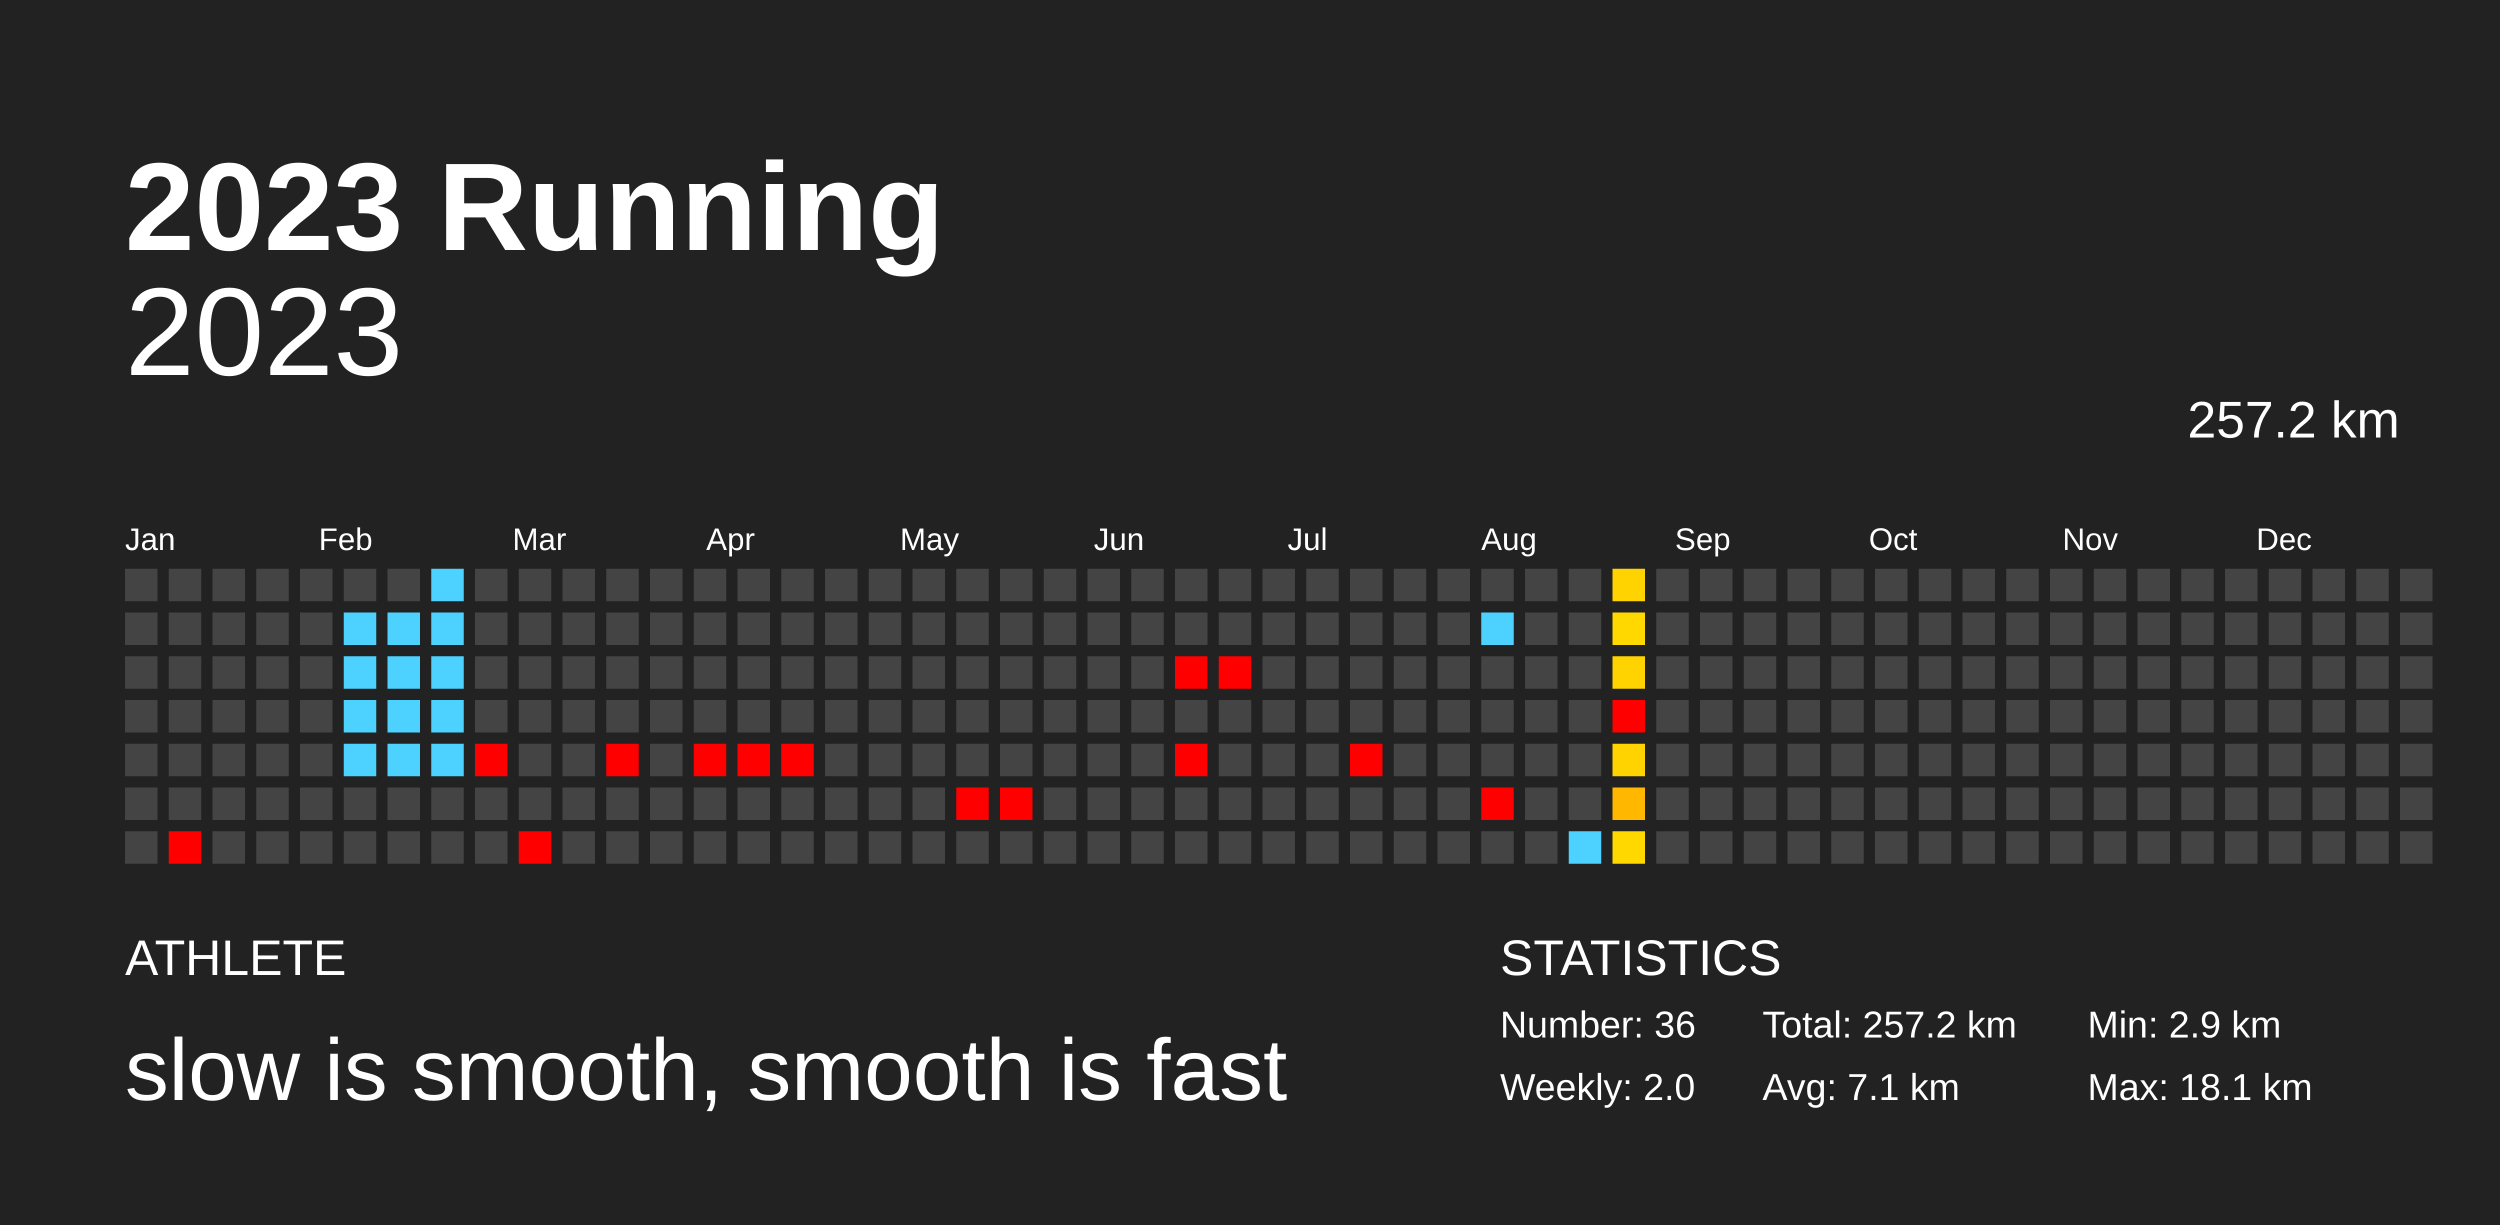
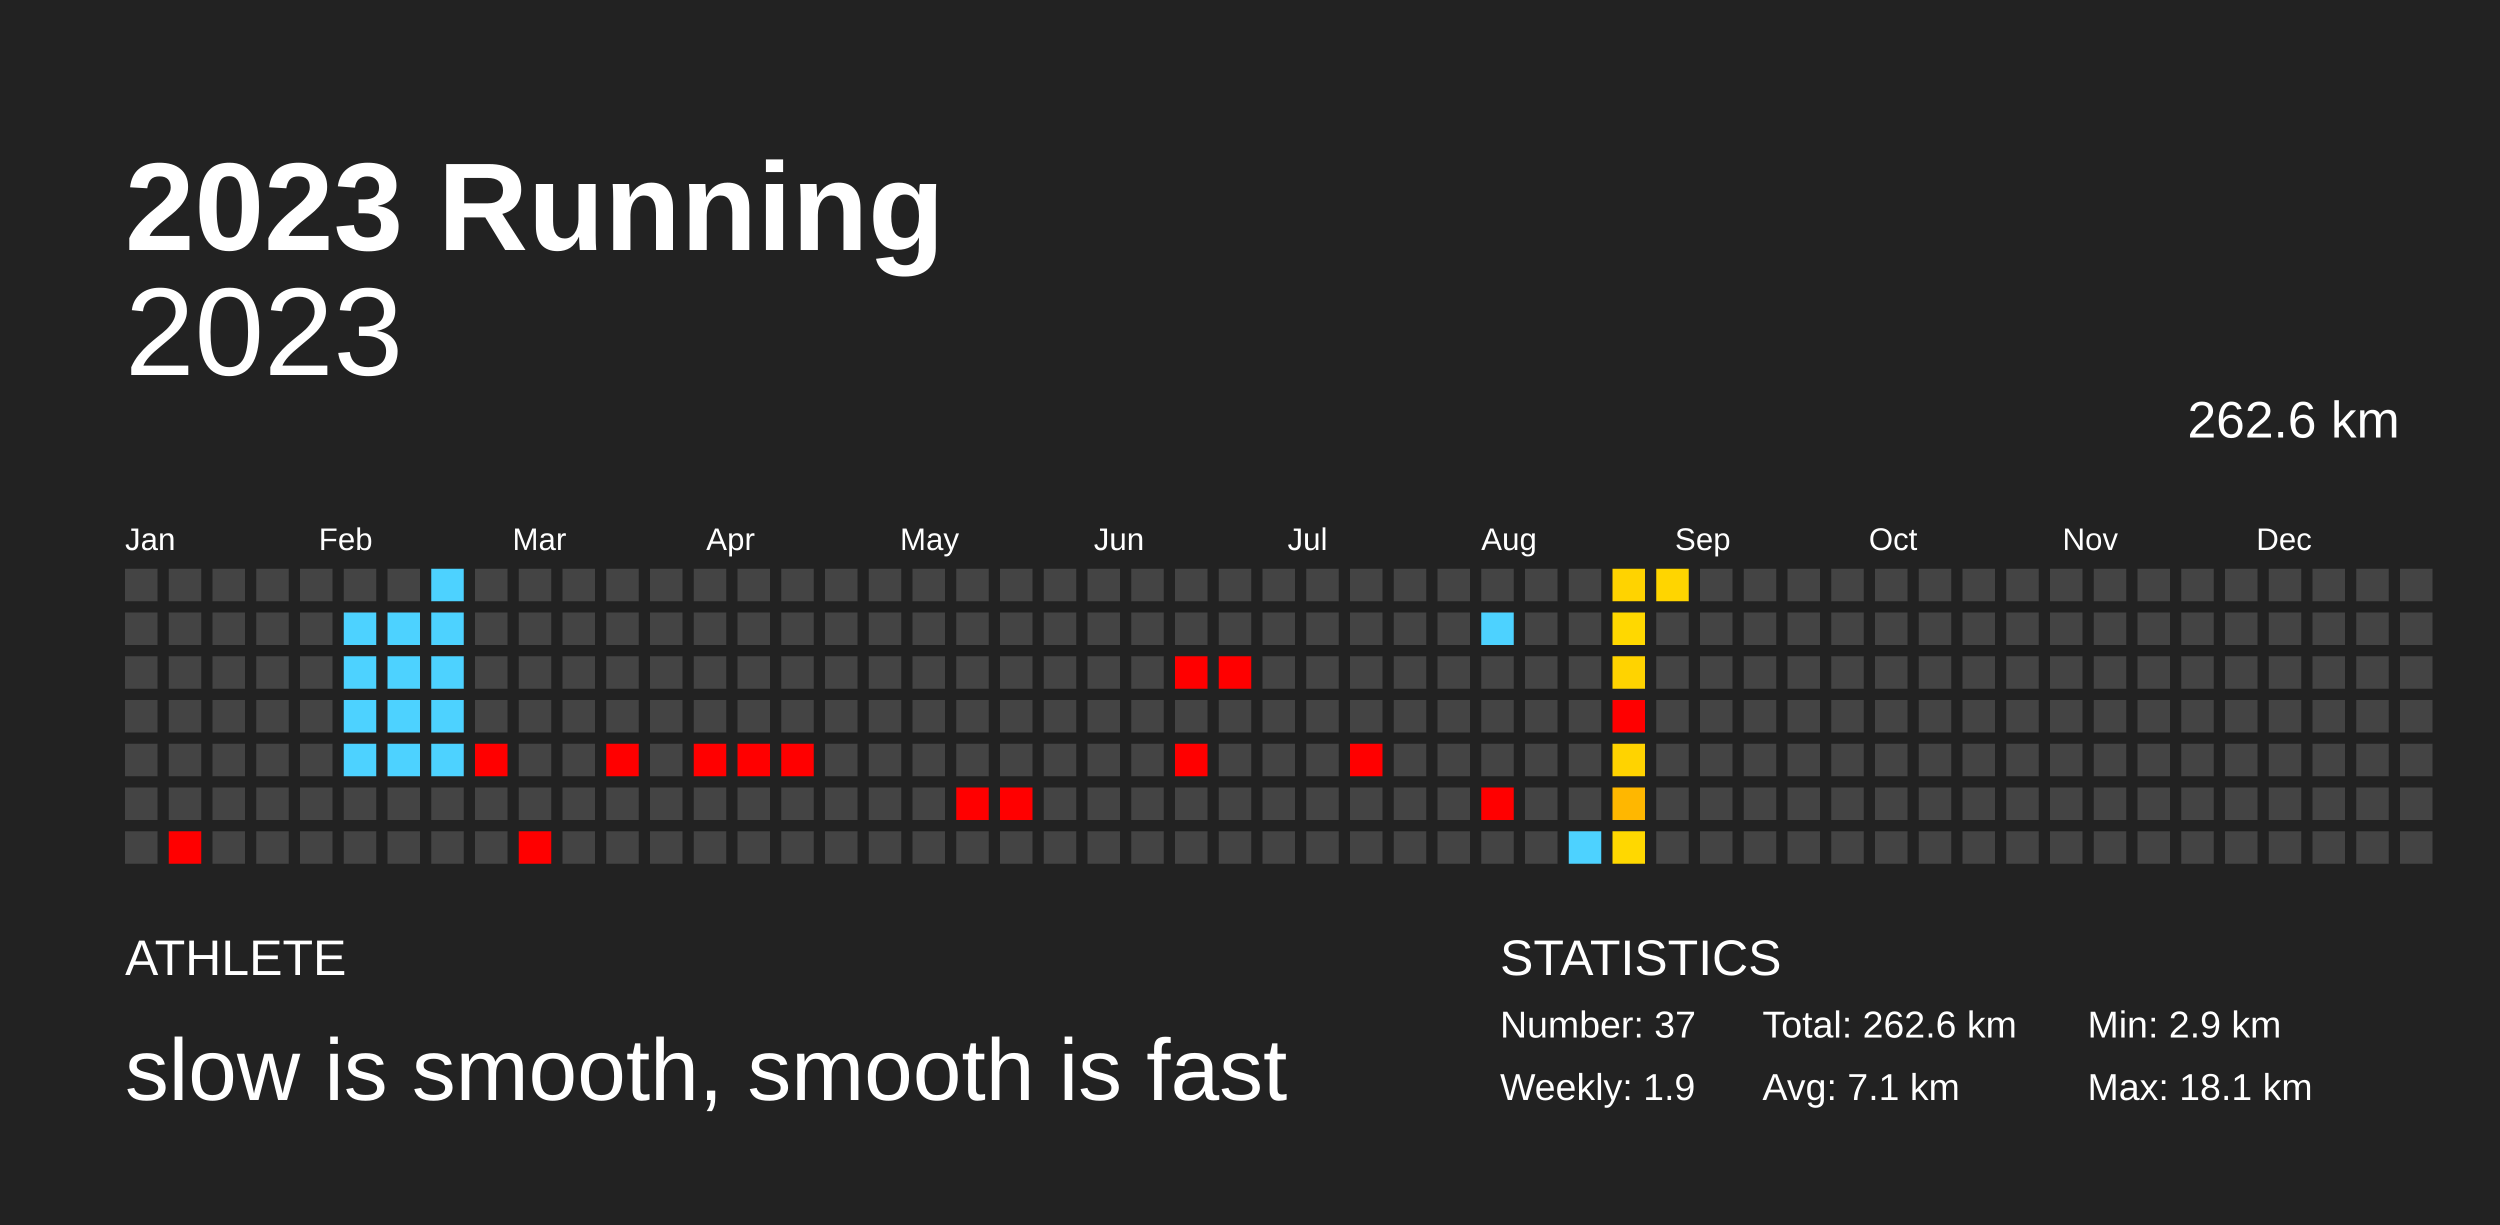
<svg xmlns="http://www.w3.org/2000/svg" baseProfile="full" height="98mm" version="1.1" viewBox="0,0,200,98" width="200mm">
  <defs />
  <rect fill="#222222" height="98" width="200" x="0" y="0" />
  <text fill="#FFFFFF" style="font-size:10px; font-family:Arial; font-weight:bold;" x="10" y="20">2023 Running</text>
  <text fill="#FFFFFF" style="font-size:4px; font-family:Arial" x="10" y="78">ATHLETE</text>
  <text fill="#FFFFFF" style="font-size:7px; font-family:Arial" x="10" y="88">slow is smooth, smooth is fast</text>
  <text fill="#FFFFFF" style="font-size:4px; font-family:Arial" x="120" y="78">STATISTICS</text>
-   <text fill="#FFFFFF" style="font-size:3px; font-family:Arial" x="120" y="83">Number: 36</text>
-   <text fill="#FFFFFF" style="font-size:3px; font-family:Arial" x="120" y="88">Weekly: 2.0</text>
-   <text fill="#FFFFFF" style="font-size:3px; font-family:Arial" x="141" y="83">Total: 257.2 km</text>
+   <text fill="#FFFFFF" style="font-size:3px; font-family:Arial" x="120" y="83">Number: 37</text>
+   <text fill="#FFFFFF" style="font-size:3px; font-family:Arial" x="120" y="88">Weekly: 1.9</text>
+   <text fill="#FFFFFF" style="font-size:3px; font-family:Arial" x="141" y="83">Total: 262.6 km</text>
  <text fill="#FFFFFF" style="font-size:3px; font-family:Arial" x="141" y="88">Avg: 7.1 km</text>
  <text fill="#FFFFFF" style="font-size:3px; font-family:Arial" x="167" y="83">Min: 2.9 km</text>
  <text fill="#FFFFFF" style="font-size:3px; font-family:Arial" x="167" y="88">Max: 18.1 km</text>
  <text alignment-baseline="hanging" fill="#FFFFFF" style="font-size:10.0px; font-family:Arial;" x="10" y="30">2023</text>
-   <text alignment-baseline="hanging" fill="#FFFFFF" style="font-size:4.125px; font-family:Arial;" x="175" y="35">257.2 km</text>
+   <text alignment-baseline="hanging" fill="#FFFFFF" style="font-size:4.125px; font-family:Arial;" x="175" y="35">262.6 km</text>
  <text fill="#FFFFFF" style="font-size:2.5px; font-family:Arial" x="10.0" y="44">Jan</text>
  <text fill="#FFFFFF" style="font-size:2.5px; font-family:Arial" x="25.5" y="44">Feb</text>
  <text fill="#FFFFFF" style="font-size:2.5px; font-family:Arial" x="41.0" y="44">Mar</text>
  <text fill="#FFFFFF" style="font-size:2.5px; font-family:Arial" x="56.5" y="44">Apr</text>
  <text fill="#FFFFFF" style="font-size:2.5px; font-family:Arial" x="72.0" y="44">May</text>
  <text fill="#FFFFFF" style="font-size:2.5px; font-family:Arial" x="87.5" y="44">Jun</text>
  <text fill="#FFFFFF" style="font-size:2.5px; font-family:Arial" x="103.0" y="44">Jul</text>
  <text fill="#FFFFFF" style="font-size:2.5px; font-family:Arial" x="118.5" y="44">Aug</text>
  <text fill="#FFFFFF" style="font-size:2.5px; font-family:Arial" x="134.0" y="44">Sep</text>
  <text fill="#FFFFFF" style="font-size:2.5px; font-family:Arial" x="149.5" y="44">Oct</text>
  <text fill="#FFFFFF" style="font-size:2.5px; font-family:Arial" x="165.0" y="44">Nov</text>
  <text fill="#FFFFFF" style="font-size:2.5px; font-family:Arial" x="180.5" y="44">Dec</text>
  <rect fill="#444444" height="2.6" width="2.6" x="10.0" y="45.5" />
  <rect fill="#444444" height="2.6" width="2.6" x="10.0" y="49.0" />
  <rect fill="#444444" height="2.6" width="2.6" x="10.0" y="52.5" />
  <rect fill="#444444" height="2.6" width="2.6" x="10.0" y="56.0" />
  <rect fill="#444444" height="2.6" width="2.6" x="10.0" y="59.5" />
  <rect fill="#444444" height="2.6" width="2.6" x="10.0" y="63.0" />
  <rect fill="#444444" height="2.6" width="2.6" x="10.0" y="66.5" />
  <rect fill="#444444" height="2.6" width="2.6" x="13.5" y="45.5" />
  <rect fill="#444444" height="2.6" width="2.6" x="13.5" y="49.0" />
  <rect fill="#444444" height="2.6" width="2.6" x="13.5" y="52.5" />
  <rect fill="#444444" height="2.6" width="2.6" x="13.5" y="56.0" />
  <rect fill="#444444" height="2.6" width="2.6" x="13.5" y="59.5" />
  <rect fill="#444444" height="2.6" width="2.6" x="13.5" y="63.0" />
  <rect fill="red" height="2.6" width="2.6" x="13.5" y="66.5" />
  <rect fill="#444444" height="2.6" width="2.6" x="17.0" y="45.5" />
  <rect fill="#444444" height="2.6" width="2.6" x="17.0" y="49.0" />
  <rect fill="#444444" height="2.6" width="2.6" x="17.0" y="52.5" />
  <rect fill="#444444" height="2.6" width="2.6" x="17.0" y="56.0" />
  <rect fill="#444444" height="2.6" width="2.6" x="17.0" y="59.5" />
  <rect fill="#444444" height="2.6" width="2.6" x="17.0" y="63.0" />
  <rect fill="#444444" height="2.6" width="2.6" x="17.0" y="66.5" />
  <rect fill="#444444" height="2.6" width="2.6" x="20.5" y="45.5" />
  <rect fill="#444444" height="2.6" width="2.6" x="20.5" y="49.0" />
  <rect fill="#444444" height="2.6" width="2.6" x="20.5" y="52.5" />
  <rect fill="#444444" height="2.6" width="2.6" x="20.5" y="56.0" />
  <rect fill="#444444" height="2.6" width="2.6" x="20.5" y="59.5" />
  <rect fill="#444444" height="2.6" width="2.6" x="20.5" y="63.0" />
  <rect fill="#444444" height="2.6" width="2.6" x="20.5" y="66.5" />
  <rect fill="#444444" height="2.6" width="2.6" x="24.0" y="45.5" />
  <rect fill="#444444" height="2.6" width="2.6" x="24.0" y="49.0" />
  <rect fill="#444444" height="2.6" width="2.6" x="24.0" y="52.5" />
  <rect fill="#444444" height="2.6" width="2.6" x="24.0" y="56.0" />
  <rect fill="#444444" height="2.6" width="2.6" x="24.0" y="59.5" />
  <rect fill="#444444" height="2.6" width="2.6" x="24.0" y="63.0" />
  <rect fill="#444444" height="2.6" width="2.6" x="24.0" y="66.5" />
  <rect fill="#444444" height="2.6" width="2.6" x="27.5" y="45.5" />
  <rect fill="#4dd2ff" height="2.6" width="2.6" x="27.5" y="49.0" />
  <rect fill="#4dd2ff" height="2.6" width="2.6" x="27.5" y="52.5" />
  <rect fill="#4dd2ff" height="2.6" width="2.6" x="27.5" y="56.0" />
  <rect fill="#4dd2ff" height="2.6" width="2.6" x="27.5" y="59.5" />
  <rect fill="#444444" height="2.6" width="2.6" x="27.5" y="63.0" />
  <rect fill="#444444" height="2.6" width="2.6" x="27.5" y="66.5" />
  <rect fill="#444444" height="2.6" width="2.6" x="31.0" y="45.5" />
  <rect fill="#4dd2ff" height="2.6" width="2.6" x="31.0" y="49.0" />
  <rect fill="#4dd2ff" height="2.6" width="2.6" x="31.0" y="52.5" />
  <rect fill="#4dd2ff" height="2.6" width="2.6" x="31.0" y="56.0" />
  <rect fill="#4dd2ff" height="2.6" width="2.6" x="31.0" y="59.5" />
  <rect fill="#444444" height="2.6" width="2.6" x="31.0" y="63.0" />
  <rect fill="#444444" height="2.6" width="2.6" x="31.0" y="66.5" />
  <rect fill="#4dd2ff" height="2.6" width="2.6" x="34.5" y="45.5" />
  <rect fill="#4dd2ff" height="2.6" width="2.6" x="34.5" y="49.0" />
  <rect fill="#4dd2ff" height="2.6" width="2.6" x="34.5" y="52.5" />
  <rect fill="#4dd2ff" height="2.6" width="2.6" x="34.5" y="56.0" />
  <rect fill="#4dd2ff" height="2.6" width="2.6" x="34.5" y="59.5" />
  <rect fill="#444444" height="2.6" width="2.6" x="34.5" y="63.0" />
  <rect fill="#444444" height="2.6" width="2.6" x="34.5" y="66.5" />
  <rect fill="#444444" height="2.6" width="2.6" x="38.0" y="45.5" />
  <rect fill="#444444" height="2.6" width="2.6" x="38.0" y="49.0" />
  <rect fill="#444444" height="2.6" width="2.6" x="38.0" y="52.5" />
  <rect fill="#444444" height="2.6" width="2.6" x="38.0" y="56.0" />
  <rect fill="red" height="2.6" width="2.6" x="38.0" y="59.5" />
  <rect fill="#444444" height="2.6" width="2.6" x="38.0" y="63.0" />
  <rect fill="#444444" height="2.6" width="2.6" x="38.0" y="66.5" />
  <rect fill="#444444" height="2.6" width="2.6" x="41.5" y="45.5" />
  <rect fill="#444444" height="2.6" width="2.6" x="41.5" y="49.0" />
  <rect fill="#444444" height="2.6" width="2.6" x="41.5" y="52.5" />
  <rect fill="#444444" height="2.6" width="2.6" x="41.5" y="56.0" />
  <rect fill="#444444" height="2.6" width="2.6" x="41.5" y="59.5" />
  <rect fill="#444444" height="2.6" width="2.6" x="41.5" y="63.0" />
  <rect fill="red" height="2.6" width="2.6" x="41.5" y="66.5" />
  <rect fill="#444444" height="2.6" width="2.6" x="45.0" y="45.5" />
  <rect fill="#444444" height="2.6" width="2.6" x="45.0" y="49.0" />
  <rect fill="#444444" height="2.6" width="2.6" x="45.0" y="52.5" />
  <rect fill="#444444" height="2.6" width="2.6" x="45.0" y="56.0" />
  <rect fill="#444444" height="2.6" width="2.6" x="45.0" y="59.5" />
  <rect fill="#444444" height="2.6" width="2.6" x="45.0" y="63.0" />
  <rect fill="#444444" height="2.6" width="2.6" x="45.0" y="66.5" />
  <rect fill="#444444" height="2.6" width="2.6" x="48.5" y="45.5" />
  <rect fill="#444444" height="2.6" width="2.6" x="48.5" y="49.0" />
  <rect fill="#444444" height="2.6" width="2.6" x="48.5" y="52.5" />
  <rect fill="#444444" height="2.6" width="2.6" x="48.5" y="56.0" />
  <rect fill="red" height="2.6" width="2.6" x="48.5" y="59.5" />
  <rect fill="#444444" height="2.6" width="2.6" x="48.5" y="63.0" />
  <rect fill="#444444" height="2.6" width="2.6" x="48.5" y="66.5" />
  <rect fill="#444444" height="2.6" width="2.6" x="52.0" y="45.5" />
  <rect fill="#444444" height="2.6" width="2.6" x="52.0" y="49.0" />
  <rect fill="#444444" height="2.6" width="2.6" x="52.0" y="52.5" />
  <rect fill="#444444" height="2.6" width="2.6" x="52.0" y="56.0" />
  <rect fill="#444444" height="2.6" width="2.6" x="52.0" y="59.5" />
  <rect fill="#444444" height="2.6" width="2.6" x="52.0" y="63.0" />
  <rect fill="#444444" height="2.6" width="2.6" x="52.0" y="66.5" />
  <rect fill="#444444" height="2.6" width="2.6" x="55.5" y="45.5" />
  <rect fill="#444444" height="2.6" width="2.6" x="55.5" y="49.0" />
  <rect fill="#444444" height="2.6" width="2.6" x="55.5" y="52.5" />
  <rect fill="#444444" height="2.6" width="2.6" x="55.5" y="56.0" />
  <rect fill="red" height="2.6" width="2.6" x="55.5" y="59.5" />
  <rect fill="#444444" height="2.6" width="2.6" x="55.5" y="63.0" />
  <rect fill="#444444" height="2.6" width="2.6" x="55.5" y="66.5" />
  <rect fill="#444444" height="2.6" width="2.6" x="59.0" y="45.5" />
  <rect fill="#444444" height="2.6" width="2.6" x="59.0" y="49.0" />
  <rect fill="#444444" height="2.6" width="2.6" x="59.0" y="52.5" />
  <rect fill="#444444" height="2.6" width="2.6" x="59.0" y="56.0" />
  <rect fill="red" height="2.6" width="2.6" x="59.0" y="59.5" />
  <rect fill="#444444" height="2.6" width="2.6" x="59.0" y="63.0" />
  <rect fill="#444444" height="2.6" width="2.6" x="59.0" y="66.5" />
  <rect fill="#444444" height="2.6" width="2.6" x="62.5" y="45.5" />
  <rect fill="#444444" height="2.6" width="2.6" x="62.5" y="49.0" />
  <rect fill="#444444" height="2.6" width="2.6" x="62.5" y="52.5" />
  <rect fill="#444444" height="2.6" width="2.6" x="62.5" y="56.0" />
  <rect fill="red" height="2.6" width="2.6" x="62.5" y="59.5" />
  <rect fill="#444444" height="2.6" width="2.6" x="62.5" y="63.0" />
  <rect fill="#444444" height="2.6" width="2.6" x="62.5" y="66.5" />
  <rect fill="#444444" height="2.6" width="2.6" x="66.0" y="45.5" />
  <rect fill="#444444" height="2.6" width="2.6" x="66.0" y="49.0" />
  <rect fill="#444444" height="2.6" width="2.6" x="66.0" y="52.5" />
  <rect fill="#444444" height="2.6" width="2.6" x="66.0" y="56.0" />
  <rect fill="#444444" height="2.6" width="2.6" x="66.0" y="59.5" />
  <rect fill="#444444" height="2.6" width="2.6" x="66.0" y="63.0" />
  <rect fill="#444444" height="2.6" width="2.6" x="66.0" y="66.5" />
  <rect fill="#444444" height="2.6" width="2.6" x="69.5" y="45.5" />
  <rect fill="#444444" height="2.6" width="2.6" x="69.5" y="49.0" />
  <rect fill="#444444" height="2.6" width="2.6" x="69.5" y="52.5" />
  <rect fill="#444444" height="2.6" width="2.6" x="69.5" y="56.0" />
  <rect fill="#444444" height="2.6" width="2.6" x="69.5" y="59.5" />
  <rect fill="#444444" height="2.6" width="2.6" x="69.5" y="63.0" />
  <rect fill="#444444" height="2.6" width="2.6" x="69.5" y="66.5" />
  <rect fill="#444444" height="2.6" width="2.6" x="73.0" y="45.5" />
  <rect fill="#444444" height="2.6" width="2.6" x="73.0" y="49.0" />
  <rect fill="#444444" height="2.6" width="2.6" x="73.0" y="52.5" />
  <rect fill="#444444" height="2.6" width="2.6" x="73.0" y="56.0" />
  <rect fill="#444444" height="2.6" width="2.6" x="73.0" y="59.5" />
  <rect fill="#444444" height="2.6" width="2.6" x="73.0" y="63.0" />
  <rect fill="#444444" height="2.6" width="2.6" x="73.0" y="66.5" />
  <rect fill="#444444" height="2.6" width="2.6" x="76.5" y="45.5" />
  <rect fill="#444444" height="2.6" width="2.6" x="76.5" y="49.0" />
  <rect fill="#444444" height="2.6" width="2.6" x="76.5" y="52.5" />
  <rect fill="#444444" height="2.6" width="2.6" x="76.5" y="56.0" />
  <rect fill="#444444" height="2.6" width="2.6" x="76.5" y="59.5" />
  <rect fill="red" height="2.6" width="2.6" x="76.5" y="63.0" />
  <rect fill="#444444" height="2.6" width="2.6" x="76.5" y="66.5" />
  <rect fill="#444444" height="2.6" width="2.6" x="80.0" y="45.5" />
  <rect fill="#444444" height="2.6" width="2.6" x="80.0" y="49.0" />
  <rect fill="#444444" height="2.6" width="2.6" x="80.0" y="52.5" />
  <rect fill="#444444" height="2.6" width="2.6" x="80.0" y="56.0" />
  <rect fill="#444444" height="2.6" width="2.6" x="80.0" y="59.5" />
  <rect fill="red" height="2.6" width="2.6" x="80.0" y="63.0" />
  <rect fill="#444444" height="2.6" width="2.6" x="80.0" y="66.5" />
  <rect fill="#444444" height="2.6" width="2.6" x="83.5" y="45.5" />
  <rect fill="#444444" height="2.6" width="2.6" x="83.5" y="49.0" />
  <rect fill="#444444" height="2.6" width="2.6" x="83.5" y="52.5" />
  <rect fill="#444444" height="2.6" width="2.6" x="83.5" y="56.0" />
  <rect fill="#444444" height="2.6" width="2.6" x="83.5" y="59.5" />
  <rect fill="#444444" height="2.6" width="2.6" x="83.5" y="63.0" />
  <rect fill="#444444" height="2.6" width="2.6" x="83.5" y="66.5" />
  <rect fill="#444444" height="2.6" width="2.6" x="87.0" y="45.5" />
  <rect fill="#444444" height="2.6" width="2.6" x="87.0" y="49.0" />
  <rect fill="#444444" height="2.6" width="2.6" x="87.0" y="52.5" />
  <rect fill="#444444" height="2.6" width="2.6" x="87.0" y="56.0" />
  <rect fill="#444444" height="2.6" width="2.6" x="87.0" y="59.5" />
  <rect fill="#444444" height="2.6" width="2.6" x="87.0" y="63.0" />
  <rect fill="#444444" height="2.6" width="2.6" x="87.0" y="66.5" />
  <rect fill="#444444" height="2.6" width="2.6" x="90.5" y="45.5" />
  <rect fill="#444444" height="2.6" width="2.6" x="90.5" y="49.0" />
  <rect fill="#444444" height="2.6" width="2.6" x="90.5" y="52.5" />
  <rect fill="#444444" height="2.6" width="2.6" x="90.5" y="56.0" />
  <rect fill="#444444" height="2.6" width="2.6" x="90.5" y="59.5" />
  <rect fill="#444444" height="2.6" width="2.6" x="90.5" y="63.0" />
  <rect fill="#444444" height="2.6" width="2.6" x="90.5" y="66.5" />
  <rect fill="#444444" height="2.6" width="2.6" x="94.0" y="45.5" />
  <rect fill="#444444" height="2.6" width="2.6" x="94.0" y="49.0" />
  <rect fill="red" height="2.6" width="2.6" x="94.0" y="52.5" />
  <rect fill="#444444" height="2.6" width="2.6" x="94.0" y="56.0" />
  <rect fill="red" height="2.6" width="2.6" x="94.0" y="59.5" />
  <rect fill="#444444" height="2.6" width="2.6" x="94.0" y="63.0" />
  <rect fill="#444444" height="2.6" width="2.6" x="94.0" y="66.5" />
  <rect fill="#444444" height="2.6" width="2.6" x="97.5" y="45.5" />
  <rect fill="#444444" height="2.6" width="2.6" x="97.5" y="49.0" />
  <rect fill="red" height="2.6" width="2.6" x="97.5" y="52.5" />
  <rect fill="#444444" height="2.6" width="2.6" x="97.5" y="56.0" />
  <rect fill="#444444" height="2.6" width="2.6" x="97.5" y="59.5" />
  <rect fill="#444444" height="2.6" width="2.6" x="97.5" y="63.0" />
  <rect fill="#444444" height="2.6" width="2.6" x="97.5" y="66.5" />
  <rect fill="#444444" height="2.6" width="2.6" x="101.0" y="45.5" />
  <rect fill="#444444" height="2.6" width="2.6" x="101.0" y="49.0" />
  <rect fill="#444444" height="2.6" width="2.6" x="101.0" y="52.5" />
  <rect fill="#444444" height="2.6" width="2.6" x="101.0" y="56.0" />
  <rect fill="#444444" height="2.6" width="2.6" x="101.0" y="59.5" />
  <rect fill="#444444" height="2.6" width="2.6" x="101.0" y="63.0" />
  <rect fill="#444444" height="2.6" width="2.6" x="101.0" y="66.5" />
  <rect fill="#444444" height="2.6" width="2.6" x="104.5" y="45.5" />
  <rect fill="#444444" height="2.6" width="2.6" x="104.5" y="49.0" />
  <rect fill="#444444" height="2.6" width="2.6" x="104.5" y="52.5" />
  <rect fill="#444444" height="2.6" width="2.6" x="104.5" y="56.0" />
  <rect fill="#444444" height="2.6" width="2.6" x="104.5" y="59.5" />
  <rect fill="#444444" height="2.6" width="2.6" x="104.5" y="63.0" />
  <rect fill="#444444" height="2.6" width="2.6" x="104.5" y="66.5" />
  <rect fill="#444444" height="2.6" width="2.6" x="108.0" y="45.5" />
  <rect fill="#444444" height="2.6" width="2.6" x="108.0" y="49.0" />
  <rect fill="#444444" height="2.6" width="2.6" x="108.0" y="52.5" />
  <rect fill="#444444" height="2.6" width="2.6" x="108.0" y="56.0" />
  <rect fill="red" height="2.6" width="2.6" x="108.0" y="59.5" />
  <rect fill="#444444" height="2.6" width="2.6" x="108.0" y="63.0" />
  <rect fill="#444444" height="2.6" width="2.6" x="108.0" y="66.5" />
  <rect fill="#444444" height="2.6" width="2.6" x="111.5" y="45.5" />
  <rect fill="#444444" height="2.6" width="2.6" x="111.5" y="49.0" />
  <rect fill="#444444" height="2.6" width="2.6" x="111.5" y="52.5" />
  <rect fill="#444444" height="2.6" width="2.6" x="111.5" y="56.0" />
  <rect fill="#444444" height="2.6" width="2.6" x="111.5" y="59.5" />
  <rect fill="#444444" height="2.6" width="2.6" x="111.5" y="63.0" />
  <rect fill="#444444" height="2.6" width="2.6" x="111.5" y="66.5" />
  <rect fill="#444444" height="2.6" width="2.6" x="115.0" y="45.5" />
  <rect fill="#444444" height="2.6" width="2.6" x="115.0" y="49.0" />
  <rect fill="#444444" height="2.6" width="2.6" x="115.0" y="52.5" />
  <rect fill="#444444" height="2.6" width="2.6" x="115.0" y="56.0" />
  <rect fill="#444444" height="2.6" width="2.6" x="115.0" y="59.5" />
  <rect fill="#444444" height="2.6" width="2.6" x="115.0" y="63.0" />
  <rect fill="#444444" height="2.6" width="2.6" x="115.0" y="66.5" />
  <rect fill="#444444" height="2.6" width="2.6" x="118.5" y="45.5" />
  <rect fill="#4dd2ff" height="2.6" width="2.6" x="118.5" y="49.0" />
  <rect fill="#444444" height="2.6" width="2.6" x="118.5" y="52.5" />
  <rect fill="#444444" height="2.6" width="2.6" x="118.5" y="56.0" />
  <rect fill="#444444" height="2.6" width="2.6" x="118.5" y="59.5" />
  <rect fill="red" height="2.6" width="2.6" x="118.5" y="63.0" />
  <rect fill="#444444" height="2.6" width="2.6" x="118.5" y="66.5" />
  <rect fill="#444444" height="2.6" width="2.6" x="122.0" y="45.5" />
  <rect fill="#444444" height="2.6" width="2.6" x="122.0" y="49.0" />
  <rect fill="#444444" height="2.6" width="2.6" x="122.0" y="52.5" />
  <rect fill="#444444" height="2.6" width="2.6" x="122.0" y="56.0" />
  <rect fill="#444444" height="2.6" width="2.6" x="122.0" y="59.5" />
  <rect fill="#444444" height="2.6" width="2.6" x="122.0" y="63.0" />
  <rect fill="#444444" height="2.6" width="2.6" x="122.0" y="66.5" />
  <rect fill="#444444" height="2.6" width="2.6" x="125.5" y="45.5" />
  <rect fill="#444444" height="2.6" width="2.6" x="125.5" y="49.0" />
  <rect fill="#444444" height="2.6" width="2.6" x="125.5" y="52.5" />
  <rect fill="#444444" height="2.6" width="2.6" x="125.5" y="56.0" />
  <rect fill="#444444" height="2.6" width="2.6" x="125.5" y="59.5" />
  <rect fill="#444444" height="2.6" width="2.6" x="125.5" y="63.0" />
  <rect fill="#4dd2ff" height="2.6" width="2.6" x="125.5" y="66.5" />
  <rect fill="#ffd300" height="2.6" width="2.6" x="129.0" y="45.5" />
  <rect fill="#ffd800" height="2.6" width="2.6" x="129.0" y="49.0" />
  <rect fill="#ffd300" height="2.6" width="2.6" x="129.0" y="52.5" />
  <rect fill="red" height="2.6" width="2.6" x="129.0" y="56.0" />
  <rect fill="#ffd300" height="2.6" width="2.6" x="129.0" y="59.5" />
  <rect fill="#ffb700" height="2.6" width="2.6" x="129.0" y="63.0" />
  <rect fill="#ffd800" height="2.6" width="2.6" x="129.0" y="66.5" />
-   <rect fill="#444444" height="2.6" width="2.6" x="132.5" y="45.5" />
+   <rect fill="#ffd500" height="2.6" width="2.6" x="132.5" y="45.5" />
  <rect fill="#444444" height="2.6" width="2.6" x="132.5" y="49.0" />
  <rect fill="#444444" height="2.6" width="2.6" x="132.5" y="52.5" />
  <rect fill="#444444" height="2.6" width="2.6" x="132.5" y="56.0" />
  <rect fill="#444444" height="2.6" width="2.6" x="132.5" y="59.5" />
  <rect fill="#444444" height="2.6" width="2.6" x="132.5" y="63.0" />
  <rect fill="#444444" height="2.6" width="2.6" x="132.5" y="66.5" />
  <rect fill="#444444" height="2.6" width="2.6" x="136.0" y="45.5" />
  <rect fill="#444444" height="2.6" width="2.6" x="136.0" y="49.0" />
  <rect fill="#444444" height="2.6" width="2.6" x="136.0" y="52.5" />
  <rect fill="#444444" height="2.6" width="2.6" x="136.0" y="56.0" />
  <rect fill="#444444" height="2.6" width="2.6" x="136.0" y="59.5" />
  <rect fill="#444444" height="2.6" width="2.6" x="136.0" y="63.0" />
  <rect fill="#444444" height="2.6" width="2.6" x="136.0" y="66.5" />
  <rect fill="#444444" height="2.6" width="2.6" x="139.5" y="45.5" />
  <rect fill="#444444" height="2.6" width="2.6" x="139.5" y="49.0" />
  <rect fill="#444444" height="2.6" width="2.6" x="139.5" y="52.5" />
  <rect fill="#444444" height="2.6" width="2.6" x="139.5" y="56.0" />
  <rect fill="#444444" height="2.6" width="2.6" x="139.5" y="59.5" />
  <rect fill="#444444" height="2.6" width="2.6" x="139.5" y="63.0" />
  <rect fill="#444444" height="2.6" width="2.6" x="139.5" y="66.5" />
  <rect fill="#444444" height="2.6" width="2.6" x="143.0" y="45.5" />
  <rect fill="#444444" height="2.6" width="2.6" x="143.0" y="49.0" />
  <rect fill="#444444" height="2.6" width="2.6" x="143.0" y="52.5" />
  <rect fill="#444444" height="2.6" width="2.6" x="143.0" y="56.0" />
  <rect fill="#444444" height="2.6" width="2.6" x="143.0" y="59.5" />
  <rect fill="#444444" height="2.6" width="2.6" x="143.0" y="63.0" />
  <rect fill="#444444" height="2.6" width="2.6" x="143.0" y="66.5" />
  <rect fill="#444444" height="2.6" width="2.6" x="146.5" y="45.5" />
  <rect fill="#444444" height="2.6" width="2.6" x="146.5" y="49.0" />
  <rect fill="#444444" height="2.6" width="2.6" x="146.5" y="52.5" />
  <rect fill="#444444" height="2.6" width="2.6" x="146.5" y="56.0" />
  <rect fill="#444444" height="2.6" width="2.6" x="146.5" y="59.5" />
  <rect fill="#444444" height="2.6" width="2.6" x="146.5" y="63.0" />
  <rect fill="#444444" height="2.6" width="2.6" x="146.5" y="66.5" />
  <rect fill="#444444" height="2.6" width="2.6" x="150.0" y="45.5" />
  <rect fill="#444444" height="2.6" width="2.6" x="150.0" y="49.0" />
  <rect fill="#444444" height="2.6" width="2.6" x="150.0" y="52.5" />
  <rect fill="#444444" height="2.6" width="2.6" x="150.0" y="56.0" />
  <rect fill="#444444" height="2.6" width="2.6" x="150.0" y="59.5" />
  <rect fill="#444444" height="2.6" width="2.6" x="150.0" y="63.0" />
  <rect fill="#444444" height="2.6" width="2.6" x="150.0" y="66.5" />
  <rect fill="#444444" height="2.6" width="2.6" x="153.5" y="45.5" />
  <rect fill="#444444" height="2.6" width="2.6" x="153.5" y="49.0" />
  <rect fill="#444444" height="2.6" width="2.6" x="153.5" y="52.5" />
  <rect fill="#444444" height="2.6" width="2.6" x="153.5" y="56.0" />
  <rect fill="#444444" height="2.6" width="2.6" x="153.5" y="59.5" />
  <rect fill="#444444" height="2.6" width="2.6" x="153.5" y="63.0" />
  <rect fill="#444444" height="2.6" width="2.6" x="153.5" y="66.5" />
  <rect fill="#444444" height="2.6" width="2.6" x="157.0" y="45.5" />
  <rect fill="#444444" height="2.6" width="2.6" x="157.0" y="49.0" />
  <rect fill="#444444" height="2.6" width="2.6" x="157.0" y="52.5" />
  <rect fill="#444444" height="2.6" width="2.6" x="157.0" y="56.0" />
  <rect fill="#444444" height="2.6" width="2.6" x="157.0" y="59.5" />
  <rect fill="#444444" height="2.6" width="2.6" x="157.0" y="63.0" />
  <rect fill="#444444" height="2.6" width="2.6" x="157.0" y="66.5" />
  <rect fill="#444444" height="2.6" width="2.6" x="160.5" y="45.5" />
  <rect fill="#444444" height="2.6" width="2.6" x="160.5" y="49.0" />
  <rect fill="#444444" height="2.6" width="2.6" x="160.5" y="52.5" />
  <rect fill="#444444" height="2.6" width="2.6" x="160.5" y="56.0" />
  <rect fill="#444444" height="2.6" width="2.6" x="160.5" y="59.5" />
  <rect fill="#444444" height="2.6" width="2.6" x="160.5" y="63.0" />
  <rect fill="#444444" height="2.6" width="2.6" x="160.5" y="66.5" />
  <rect fill="#444444" height="2.6" width="2.6" x="164.0" y="45.5" />
  <rect fill="#444444" height="2.6" width="2.6" x="164.0" y="49.0" />
  <rect fill="#444444" height="2.6" width="2.6" x="164.0" y="52.5" />
  <rect fill="#444444" height="2.6" width="2.6" x="164.0" y="56.0" />
  <rect fill="#444444" height="2.6" width="2.6" x="164.0" y="59.5" />
  <rect fill="#444444" height="2.6" width="2.6" x="164.0" y="63.0" />
  <rect fill="#444444" height="2.6" width="2.6" x="164.0" y="66.5" />
  <rect fill="#444444" height="2.6" width="2.6" x="167.5" y="45.5" />
  <rect fill="#444444" height="2.6" width="2.6" x="167.5" y="49.0" />
  <rect fill="#444444" height="2.6" width="2.6" x="167.5" y="52.5" />
  <rect fill="#444444" height="2.6" width="2.6" x="167.5" y="56.0" />
  <rect fill="#444444" height="2.6" width="2.6" x="167.5" y="59.5" />
  <rect fill="#444444" height="2.6" width="2.6" x="167.5" y="63.0" />
  <rect fill="#444444" height="2.6" width="2.6" x="167.5" y="66.5" />
  <rect fill="#444444" height="2.6" width="2.6" x="171.0" y="45.5" />
  <rect fill="#444444" height="2.6" width="2.6" x="171.0" y="49.0" />
  <rect fill="#444444" height="2.6" width="2.6" x="171.0" y="52.5" />
  <rect fill="#444444" height="2.6" width="2.6" x="171.0" y="56.0" />
  <rect fill="#444444" height="2.6" width="2.6" x="171.0" y="59.5" />
  <rect fill="#444444" height="2.6" width="2.6" x="171.0" y="63.0" />
  <rect fill="#444444" height="2.6" width="2.6" x="171.0" y="66.5" />
  <rect fill="#444444" height="2.6" width="2.6" x="174.5" y="45.5" />
  <rect fill="#444444" height="2.6" width="2.6" x="174.5" y="49.0" />
  <rect fill="#444444" height="2.6" width="2.6" x="174.5" y="52.5" />
  <rect fill="#444444" height="2.6" width="2.6" x="174.5" y="56.0" />
  <rect fill="#444444" height="2.6" width="2.6" x="174.5" y="59.5" />
  <rect fill="#444444" height="2.6" width="2.6" x="174.5" y="63.0" />
  <rect fill="#444444" height="2.6" width="2.6" x="174.5" y="66.5" />
  <rect fill="#444444" height="2.6" width="2.6" x="178.0" y="45.5" />
  <rect fill="#444444" height="2.6" width="2.6" x="178.0" y="49.0" />
  <rect fill="#444444" height="2.6" width="2.6" x="178.0" y="52.5" />
  <rect fill="#444444" height="2.6" width="2.6" x="178.0" y="56.0" />
  <rect fill="#444444" height="2.6" width="2.6" x="178.0" y="59.5" />
  <rect fill="#444444" height="2.6" width="2.6" x="178.0" y="63.0" />
  <rect fill="#444444" height="2.6" width="2.6" x="178.0" y="66.5" />
  <rect fill="#444444" height="2.6" width="2.6" x="181.5" y="45.5" />
  <rect fill="#444444" height="2.6" width="2.6" x="181.5" y="49.0" />
  <rect fill="#444444" height="2.6" width="2.6" x="181.5" y="52.5" />
  <rect fill="#444444" height="2.6" width="2.6" x="181.5" y="56.0" />
  <rect fill="#444444" height="2.6" width="2.6" x="181.5" y="59.5" />
  <rect fill="#444444" height="2.6" width="2.6" x="181.5" y="63.0" />
  <rect fill="#444444" height="2.6" width="2.6" x="181.5" y="66.5" />
  <rect fill="#444444" height="2.6" width="2.6" x="185.0" y="45.5" />
  <rect fill="#444444" height="2.6" width="2.6" x="185.0" y="49.0" />
  <rect fill="#444444" height="2.6" width="2.6" x="185.0" y="52.5" />
  <rect fill="#444444" height="2.6" width="2.6" x="185.0" y="56.0" />
  <rect fill="#444444" height="2.6" width="2.6" x="185.0" y="59.5" />
  <rect fill="#444444" height="2.6" width="2.6" x="185.0" y="63.0" />
  <rect fill="#444444" height="2.6" width="2.6" x="185.0" y="66.5" />
  <rect fill="#444444" height="2.6" width="2.6" x="188.5" y="45.5" />
  <rect fill="#444444" height="2.6" width="2.6" x="188.5" y="49.0" />
  <rect fill="#444444" height="2.6" width="2.6" x="188.5" y="52.5" />
  <rect fill="#444444" height="2.6" width="2.6" x="188.5" y="56.0" />
  <rect fill="#444444" height="2.6" width="2.6" x="188.5" y="59.5" />
  <rect fill="#444444" height="2.6" width="2.6" x="188.5" y="63.0" />
  <rect fill="#444444" height="2.6" width="2.6" x="188.5" y="66.5" />
  <rect fill="#444444" height="2.6" width="2.6" x="192.0" y="45.5" />
  <rect fill="#444444" height="2.6" width="2.6" x="192.0" y="49.0" />
  <rect fill="#444444" height="2.6" width="2.6" x="192.0" y="52.5" />
  <rect fill="#444444" height="2.6" width="2.6" x="192.0" y="56.0" />
  <rect fill="#444444" height="2.6" width="2.6" x="192.0" y="59.5" />
  <rect fill="#444444" height="2.6" width="2.6" x="192.0" y="63.0" />
  <rect fill="#444444" height="2.6" width="2.6" x="192.0" y="66.5" />
</svg>
